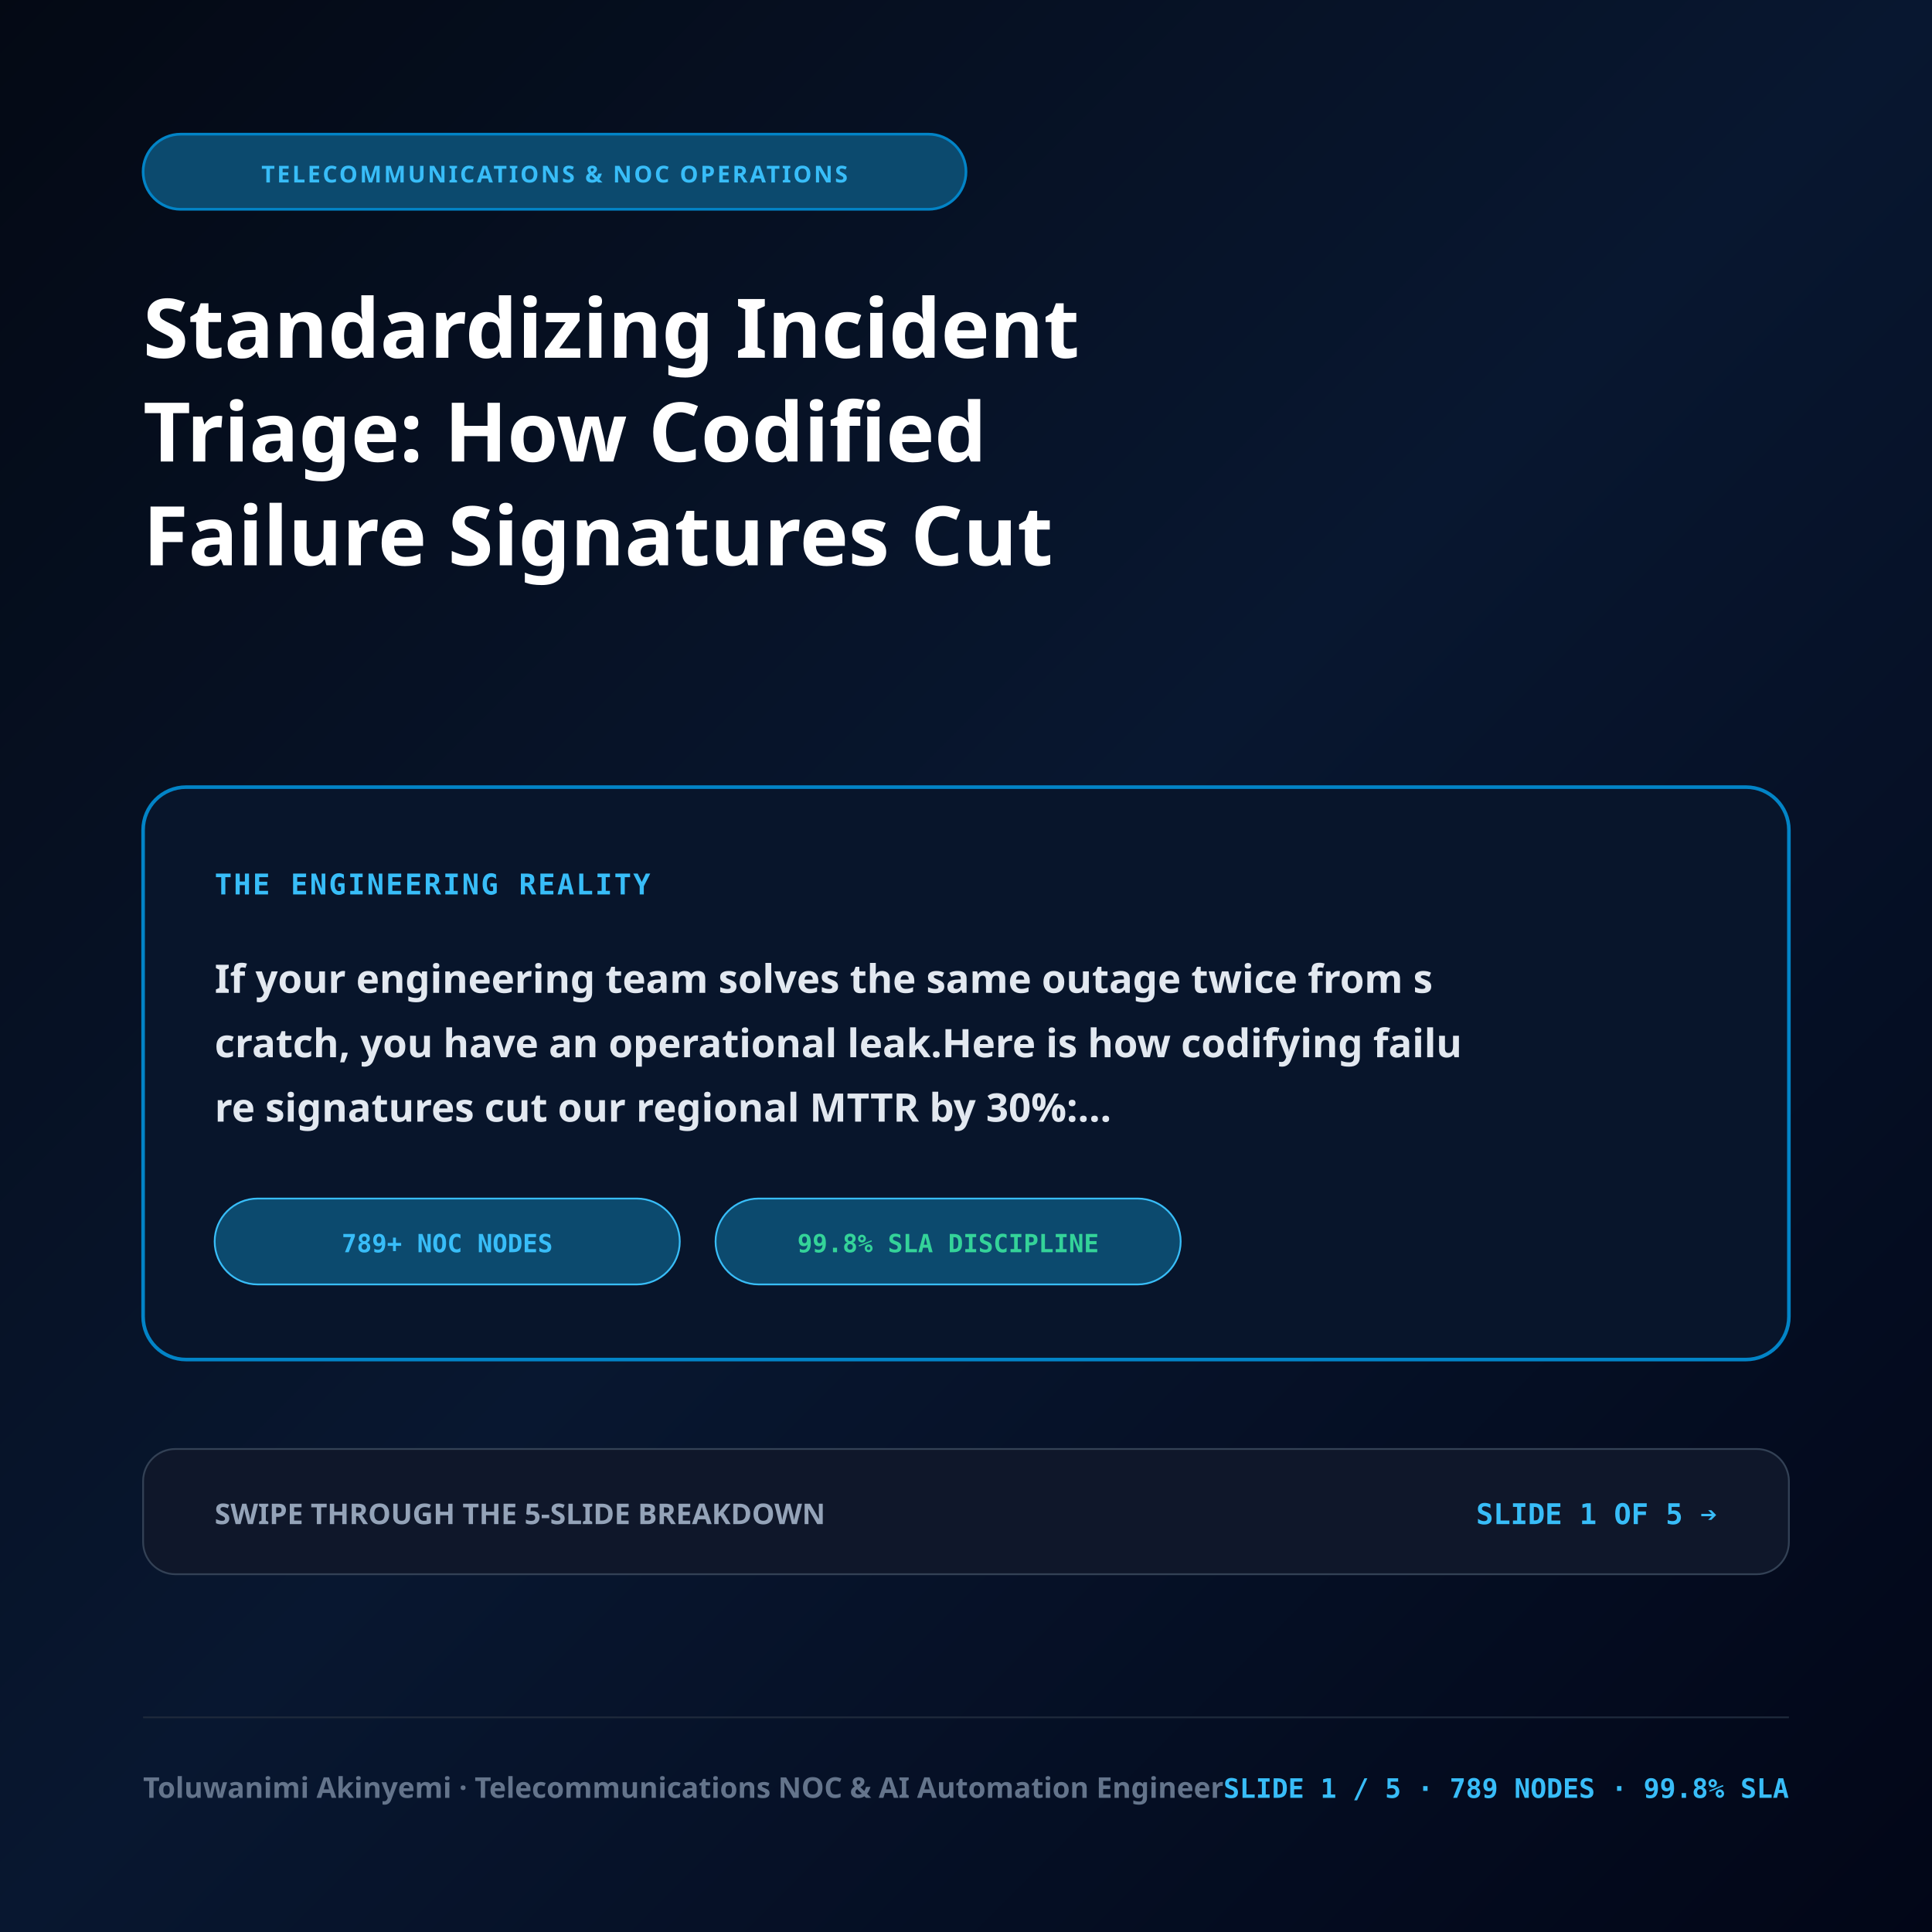
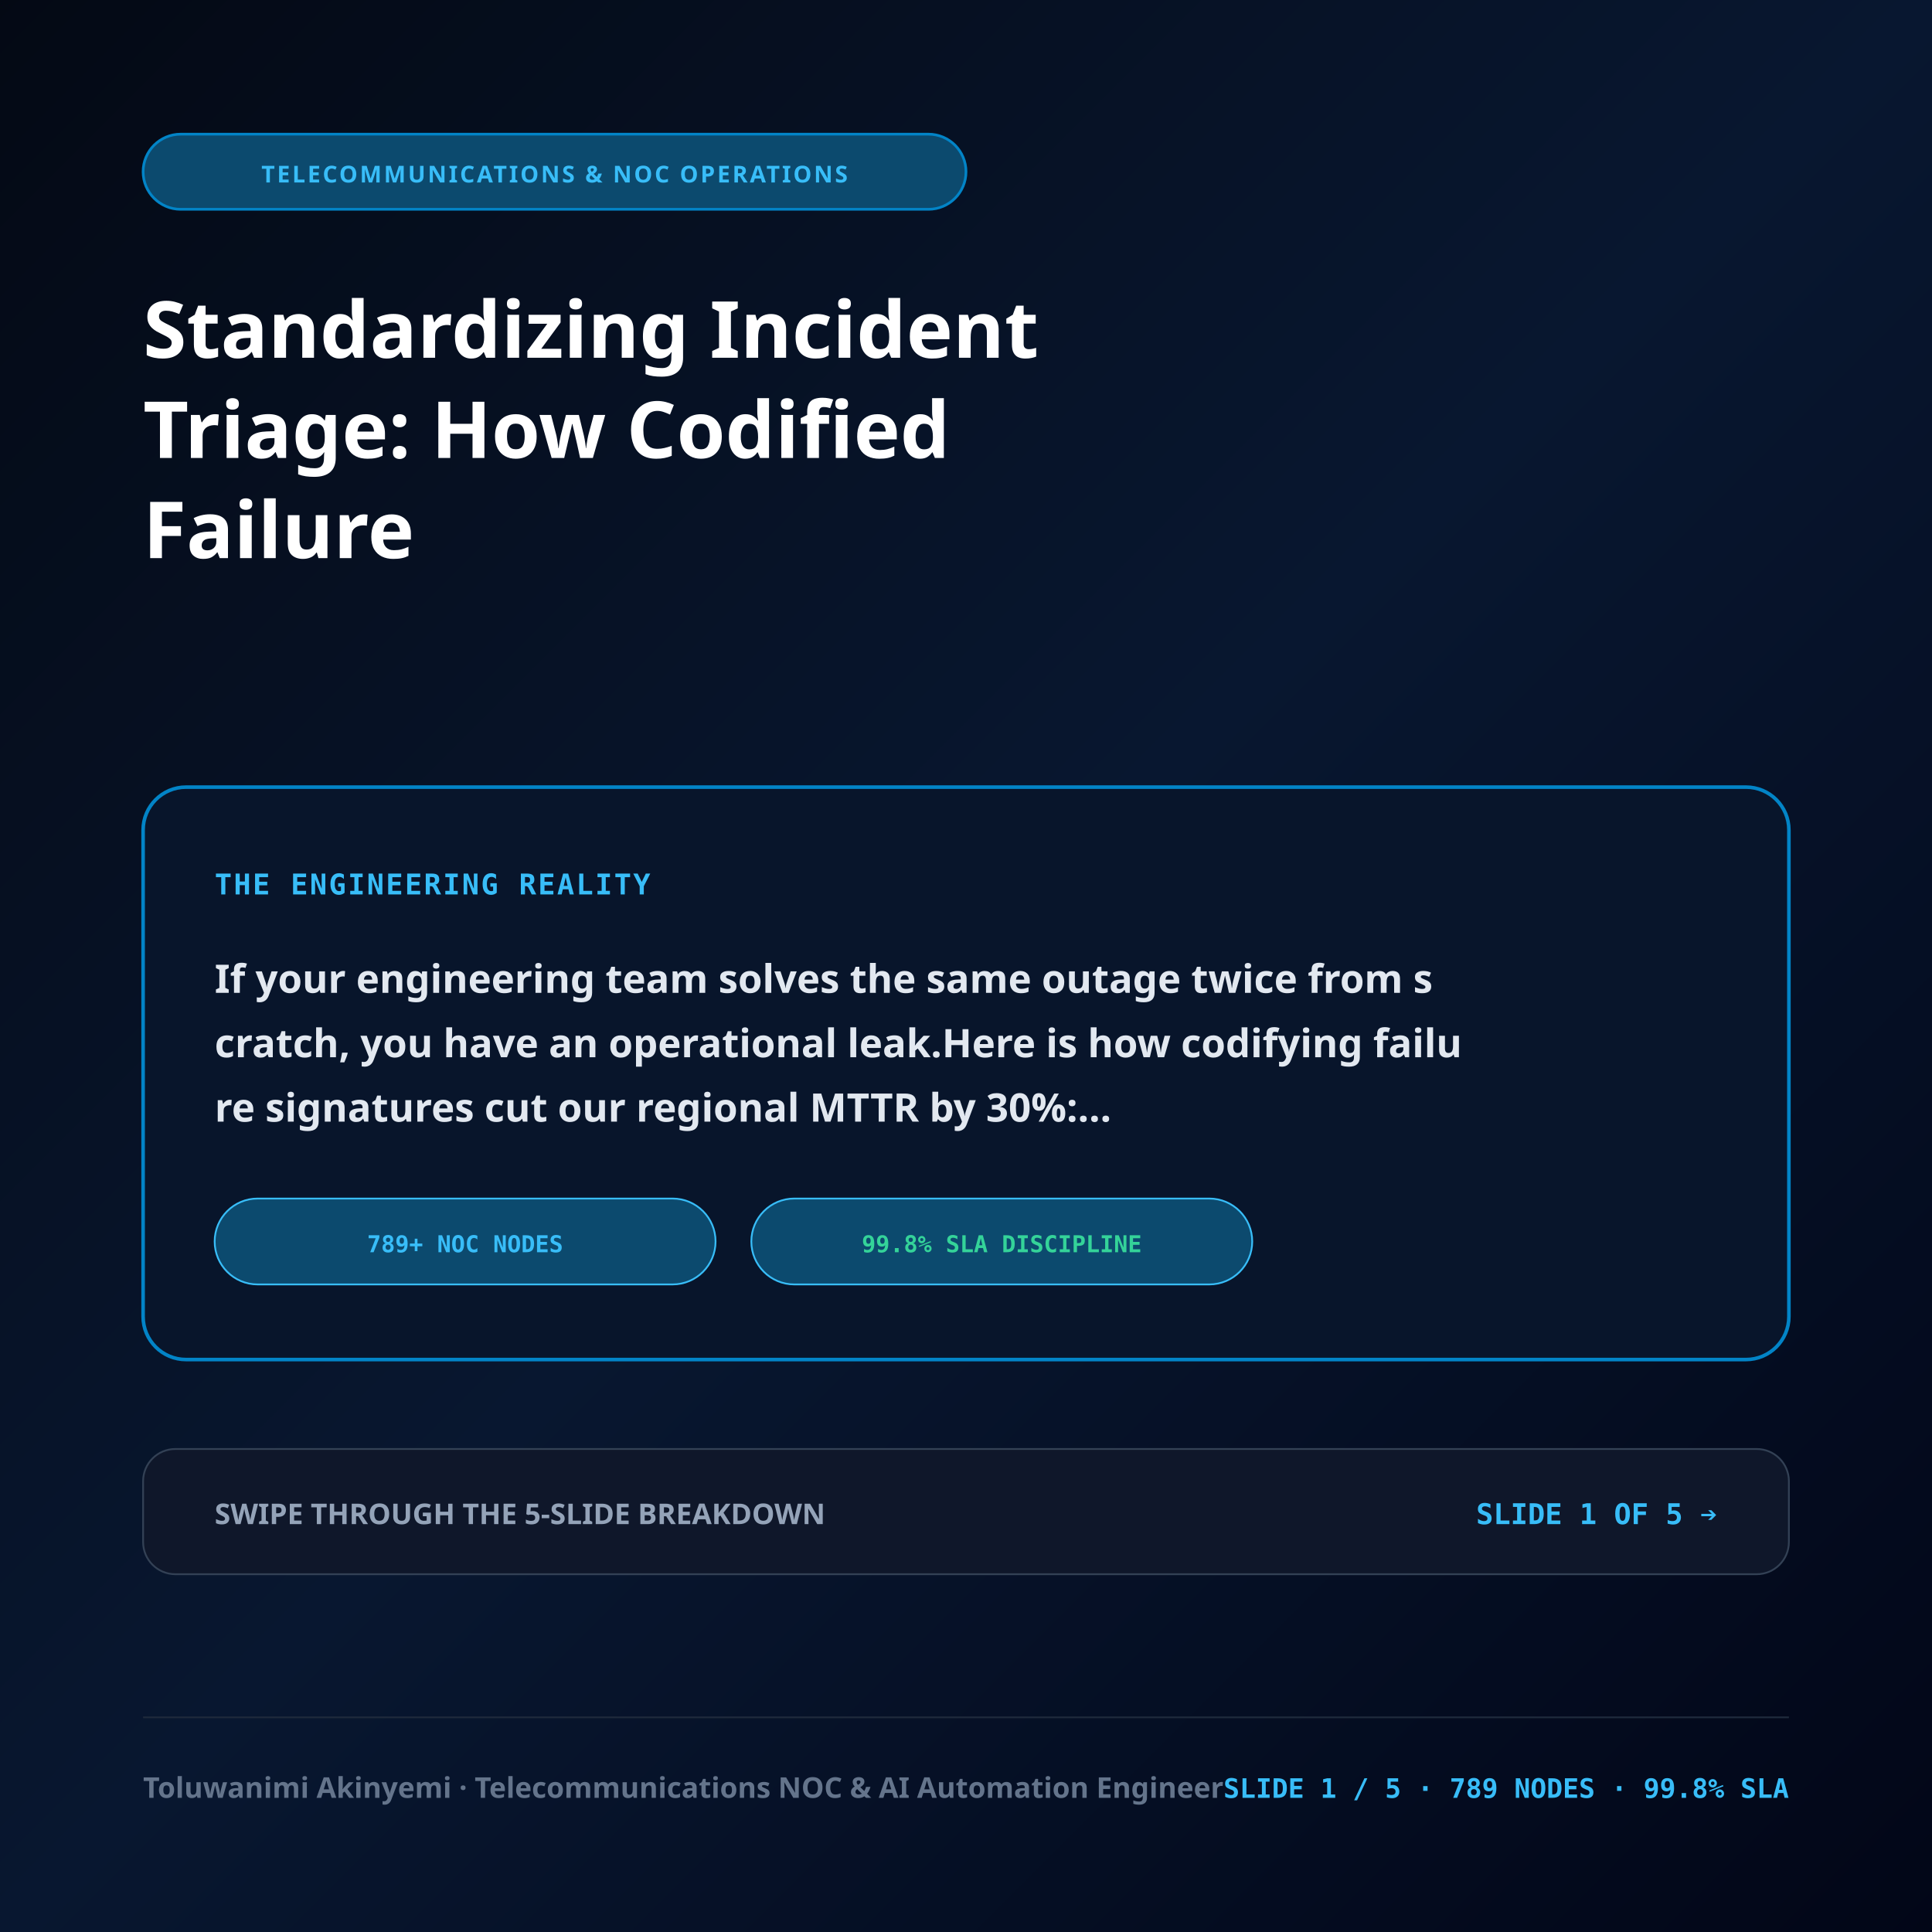
<svg xmlns="http://www.w3.org/2000/svg" viewBox="0 0 1080 1080" width="1080" height="1080">
  <defs>
    <linearGradient id="bg_post-c57de23d_s1" x1="0%" y1="0%" x2="100%" y2="100%">
      <stop offset="0%" stop-color="#040914" />
      <stop offset="50%" stop-color="#081730" />
      <stop offset="100%" stop-color="#020617" />
    </linearGradient>
  </defs>
  <rect width="1080" height="1080" fill="url(#bg_post-c57de23d_s1)" />
  <rect x="80" y="75" width="460" height="42" rx="21" fill="#0C4A6E" stroke="#0284C7" stroke-width="1.5" />
  <text x="310" y="102" fill="#38BDF8" font-family="'Plus Jakarta Sans', system-ui, sans-serif" font-size="13" font-weight="800" letter-spacing="1.2" text-anchor="middle">TELECOMMUNICATIONS &amp; NOC OPERATIONS</text>
-   <text x="80" y="200" fill="#FFFFFF" font-family="'Plus Jakarta Sans', system-ui, sans-serif" font-size="46" font-weight="800">
+   <text x="80" y="200" fill="#FFFFFF" font-family="'Plus Jakarta Sans', system-ui, sans-serif" font-size="44" font-weight="800">
    <tspan x="80" dy="0">Standardizing Incident</tspan>
-     <tspan x="80" dy="58">Triage: How Codified</tspan>
-     <tspan x="80" dy="58">Failure Signatures Cut</tspan>
+     <tspan x="80" dy="56">Triage: How Codified</tspan>
+     <tspan x="80" dy="56">Failure</tspan>
  </text>
  <rect x="80" y="440" width="920" height="320" rx="24" fill="#08152B" stroke="#0284C7" stroke-width="2" />
  <text x="120" y="500" fill="#38BDF8" font-family="'JetBrains Mono', monospace" font-size="16" font-weight="700" letter-spacing="1">THE ENGINEERING REALITY</text>
-   <text x="120" y="555" fill="#E2E8F0" font-family="'Plus Jakarta Sans', sans-serif" font-size="22" font-weight="600" width="840">
+   <text x="120" y="555" fill="#E2E8F0" font-family="'Plus Jakarta Sans', sans-serif" font-size="22" font-weight="600">
    <tspan x="120" dy="0">If your engineering team solves the same outage twice from s</tspan>
    <tspan x="120" dy="36">cratch, you have an operational leak.
Here is how codifying failu</tspan>
    <tspan x="120" dy="36">re signatures cut our regional MTTR by 30%:...</tspan>
  </text>
  <g transform="translate(120, 670)">
-     <rect x="0" y="0" width="260" height="48" rx="24" fill="#0C4A6E" stroke="#38BDF8" />
-     <text x="130" y="30" fill="#38BDF8" font-family="'JetBrains Mono', monospace" font-size="14" font-weight="800" text-anchor="middle">789+ NOC NODES</text>
-     <rect x="280" y="0" width="260" height="48" rx="24" fill="#0C4A6E" stroke="#38BDF8" />
-     <text x="410" y="30" fill="#34D399" font-family="'JetBrains Mono', monospace" font-size="14" font-weight="800" text-anchor="middle">99.8% SLA DISCIPLINE</text>
+     <rect x="0" y="0" width="280" height="48" rx="24" fill="#0C4A6E" stroke="#38BDF8" />
+     <text x="140" y="30" fill="#38BDF8" font-family="'JetBrains Mono', monospace" font-size="13" font-weight="800" text-anchor="middle">789+ NOC NODES</text>
+     <rect x="300" y="0" width="280" height="48" rx="24" fill="#0C4A6E" stroke="#38BDF8" />
+     <text x="440" y="30" fill="#34D399" font-family="'JetBrains Mono', monospace" font-size="13" font-weight="800" text-anchor="middle">99.8% SLA DISCIPLINE</text>
  </g>
  <g transform="translate(80, 810)">
    <rect x="0" y="0" width="920" height="70" rx="18" fill="#0F172A" stroke="#334155" />
    <text x="40" y="42" fill="#94A3B8" font-family="'Plus Jakarta Sans', sans-serif" font-size="16" font-weight="600">SWIPE THROUGH THE 5-SLIDE BREAKDOWN</text>
    <text x="880" y="42" fill="#38BDF8" font-family="'JetBrains Mono', monospace" font-size="16" font-weight="800" text-anchor="end">SLIDE 1 OF 5 ➔</text>
  </g>
  <line x1="80" y1="960" x2="1000" y2="960" stroke="#1E293B" stroke-width="1" />
  <text x="80" y="1005" fill="#64748B" font-family="'Plus Jakarta Sans', sans-serif" font-size="16" font-weight="600">
    Toluwanimi Akinyemi · Telecommunications NOC &amp; AI Automation Engineer
  </text>
  <text x="1000" y="1005" fill="#38BDF8" font-family="'JetBrains Mono', monospace" font-size="15" font-weight="700" text-anchor="end">
    SLIDE 1 / 5 · 789 NODES · 99.8% SLA
  </text>
</svg>
